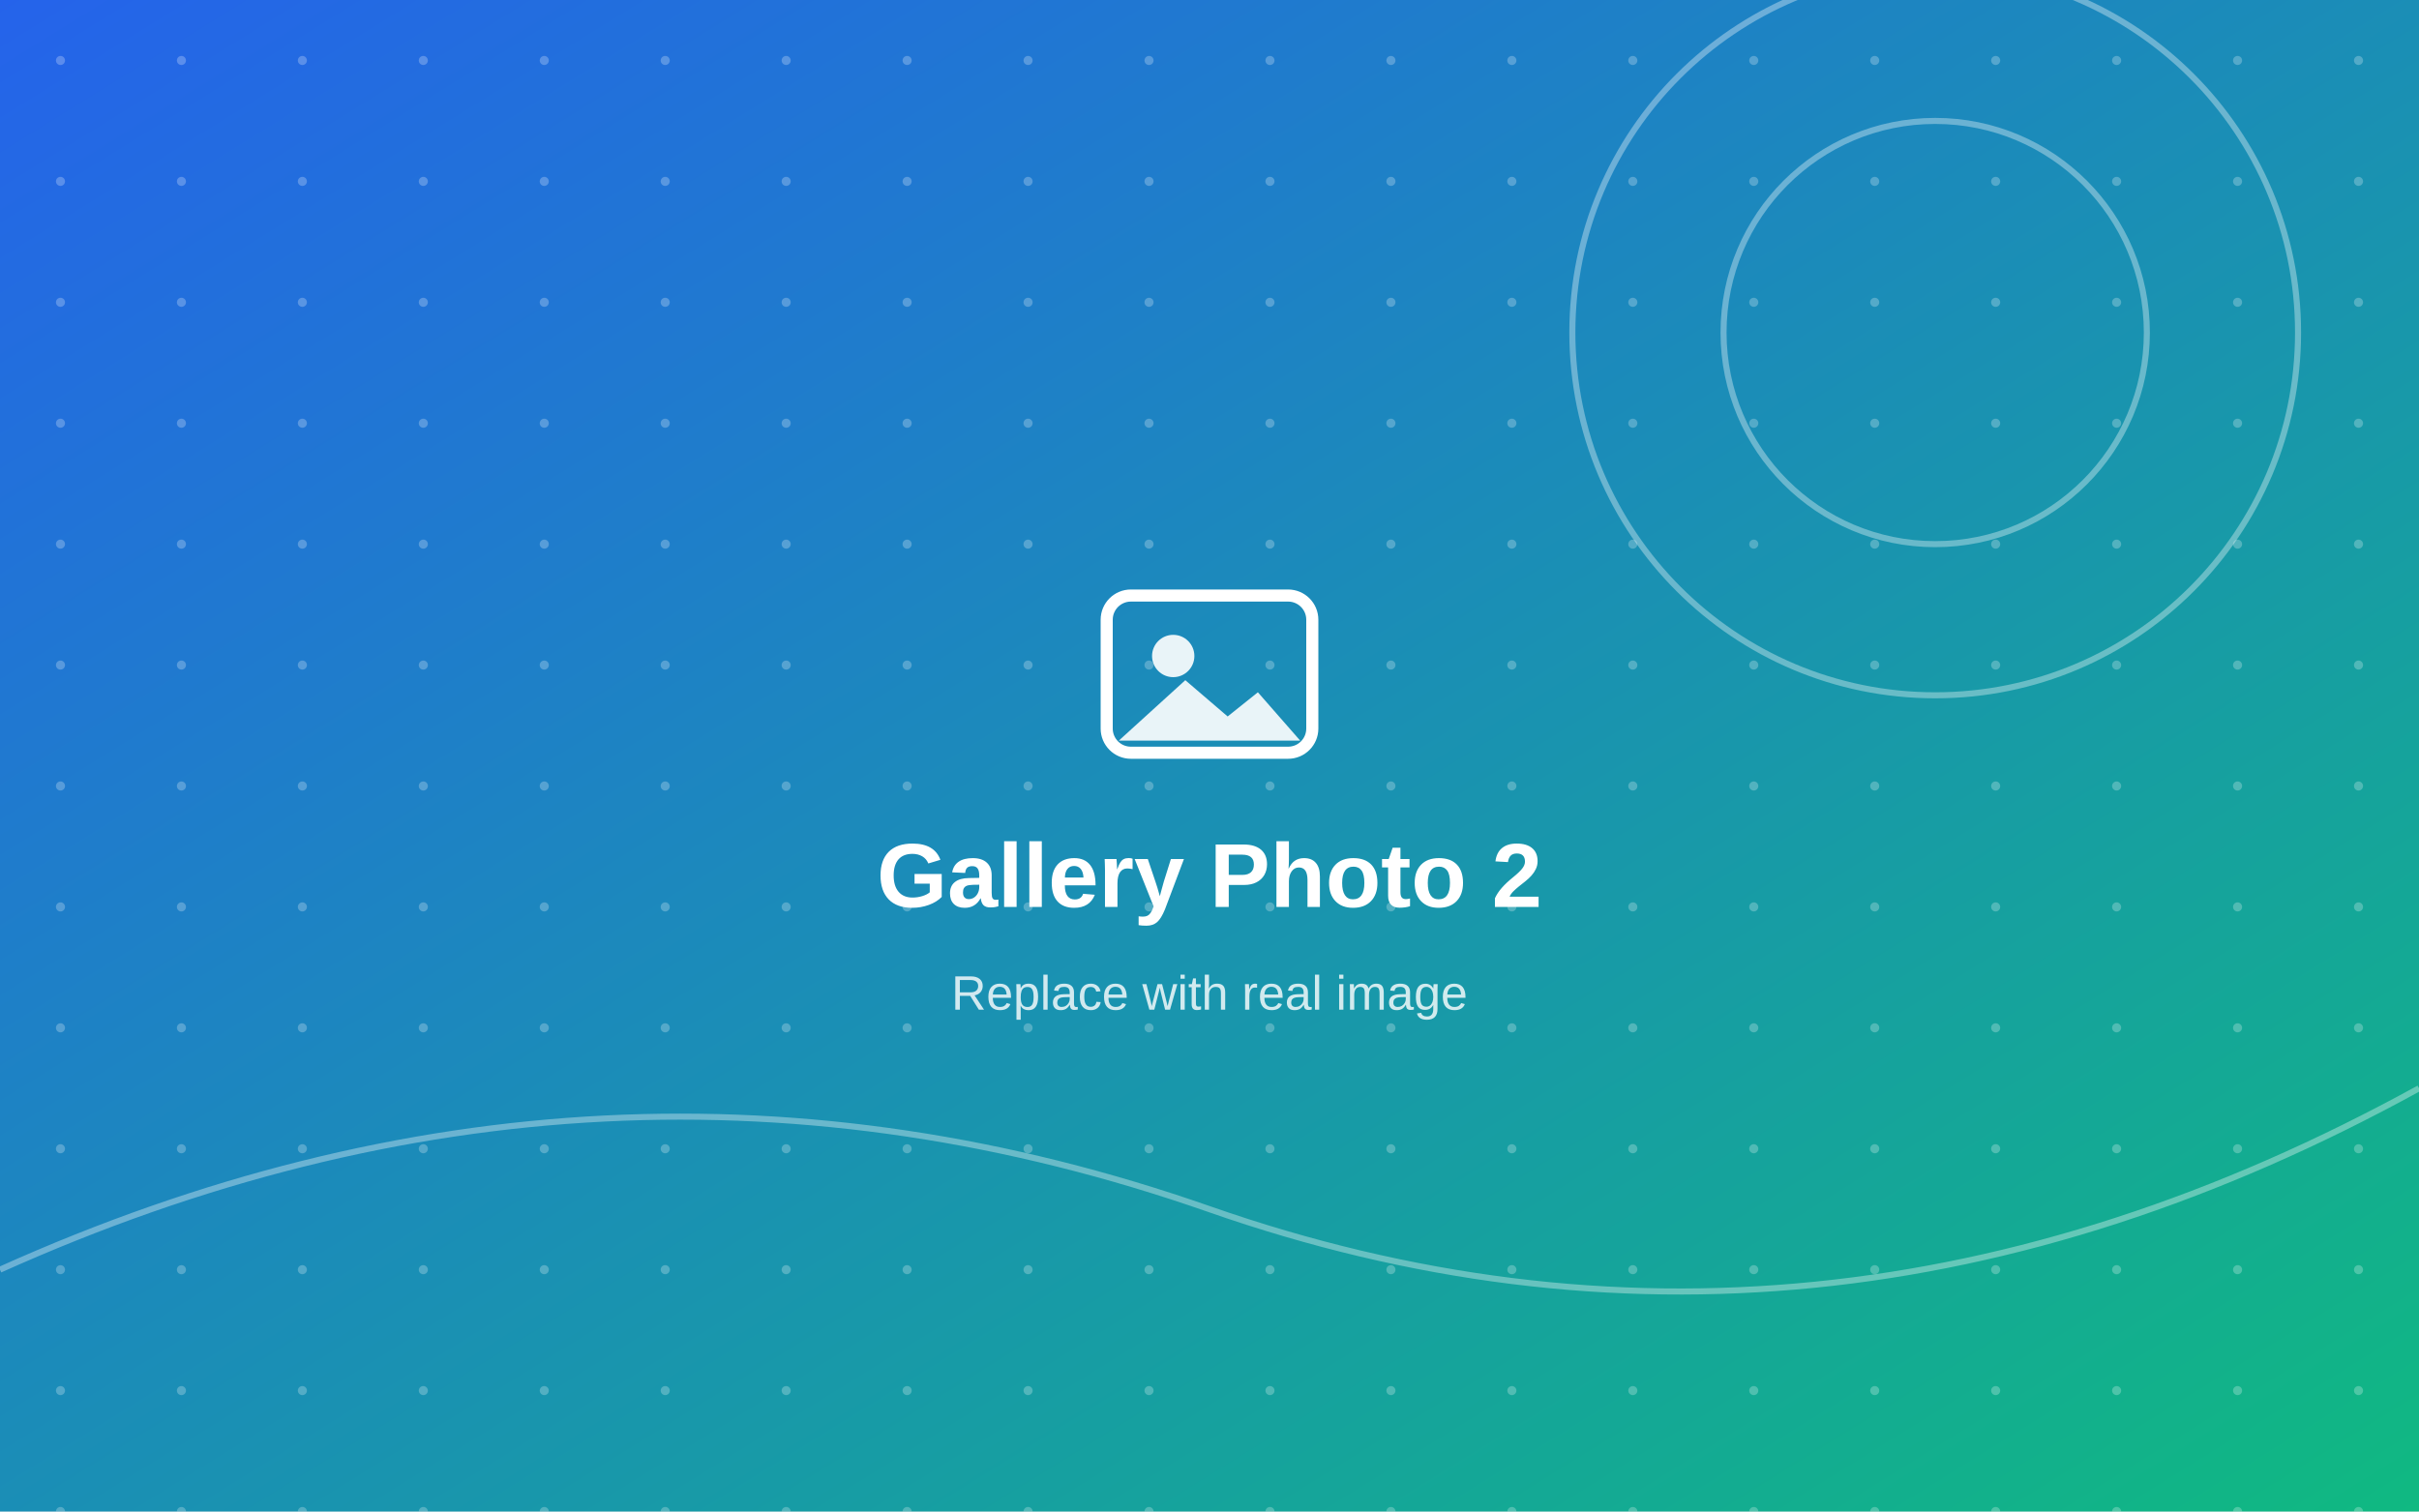
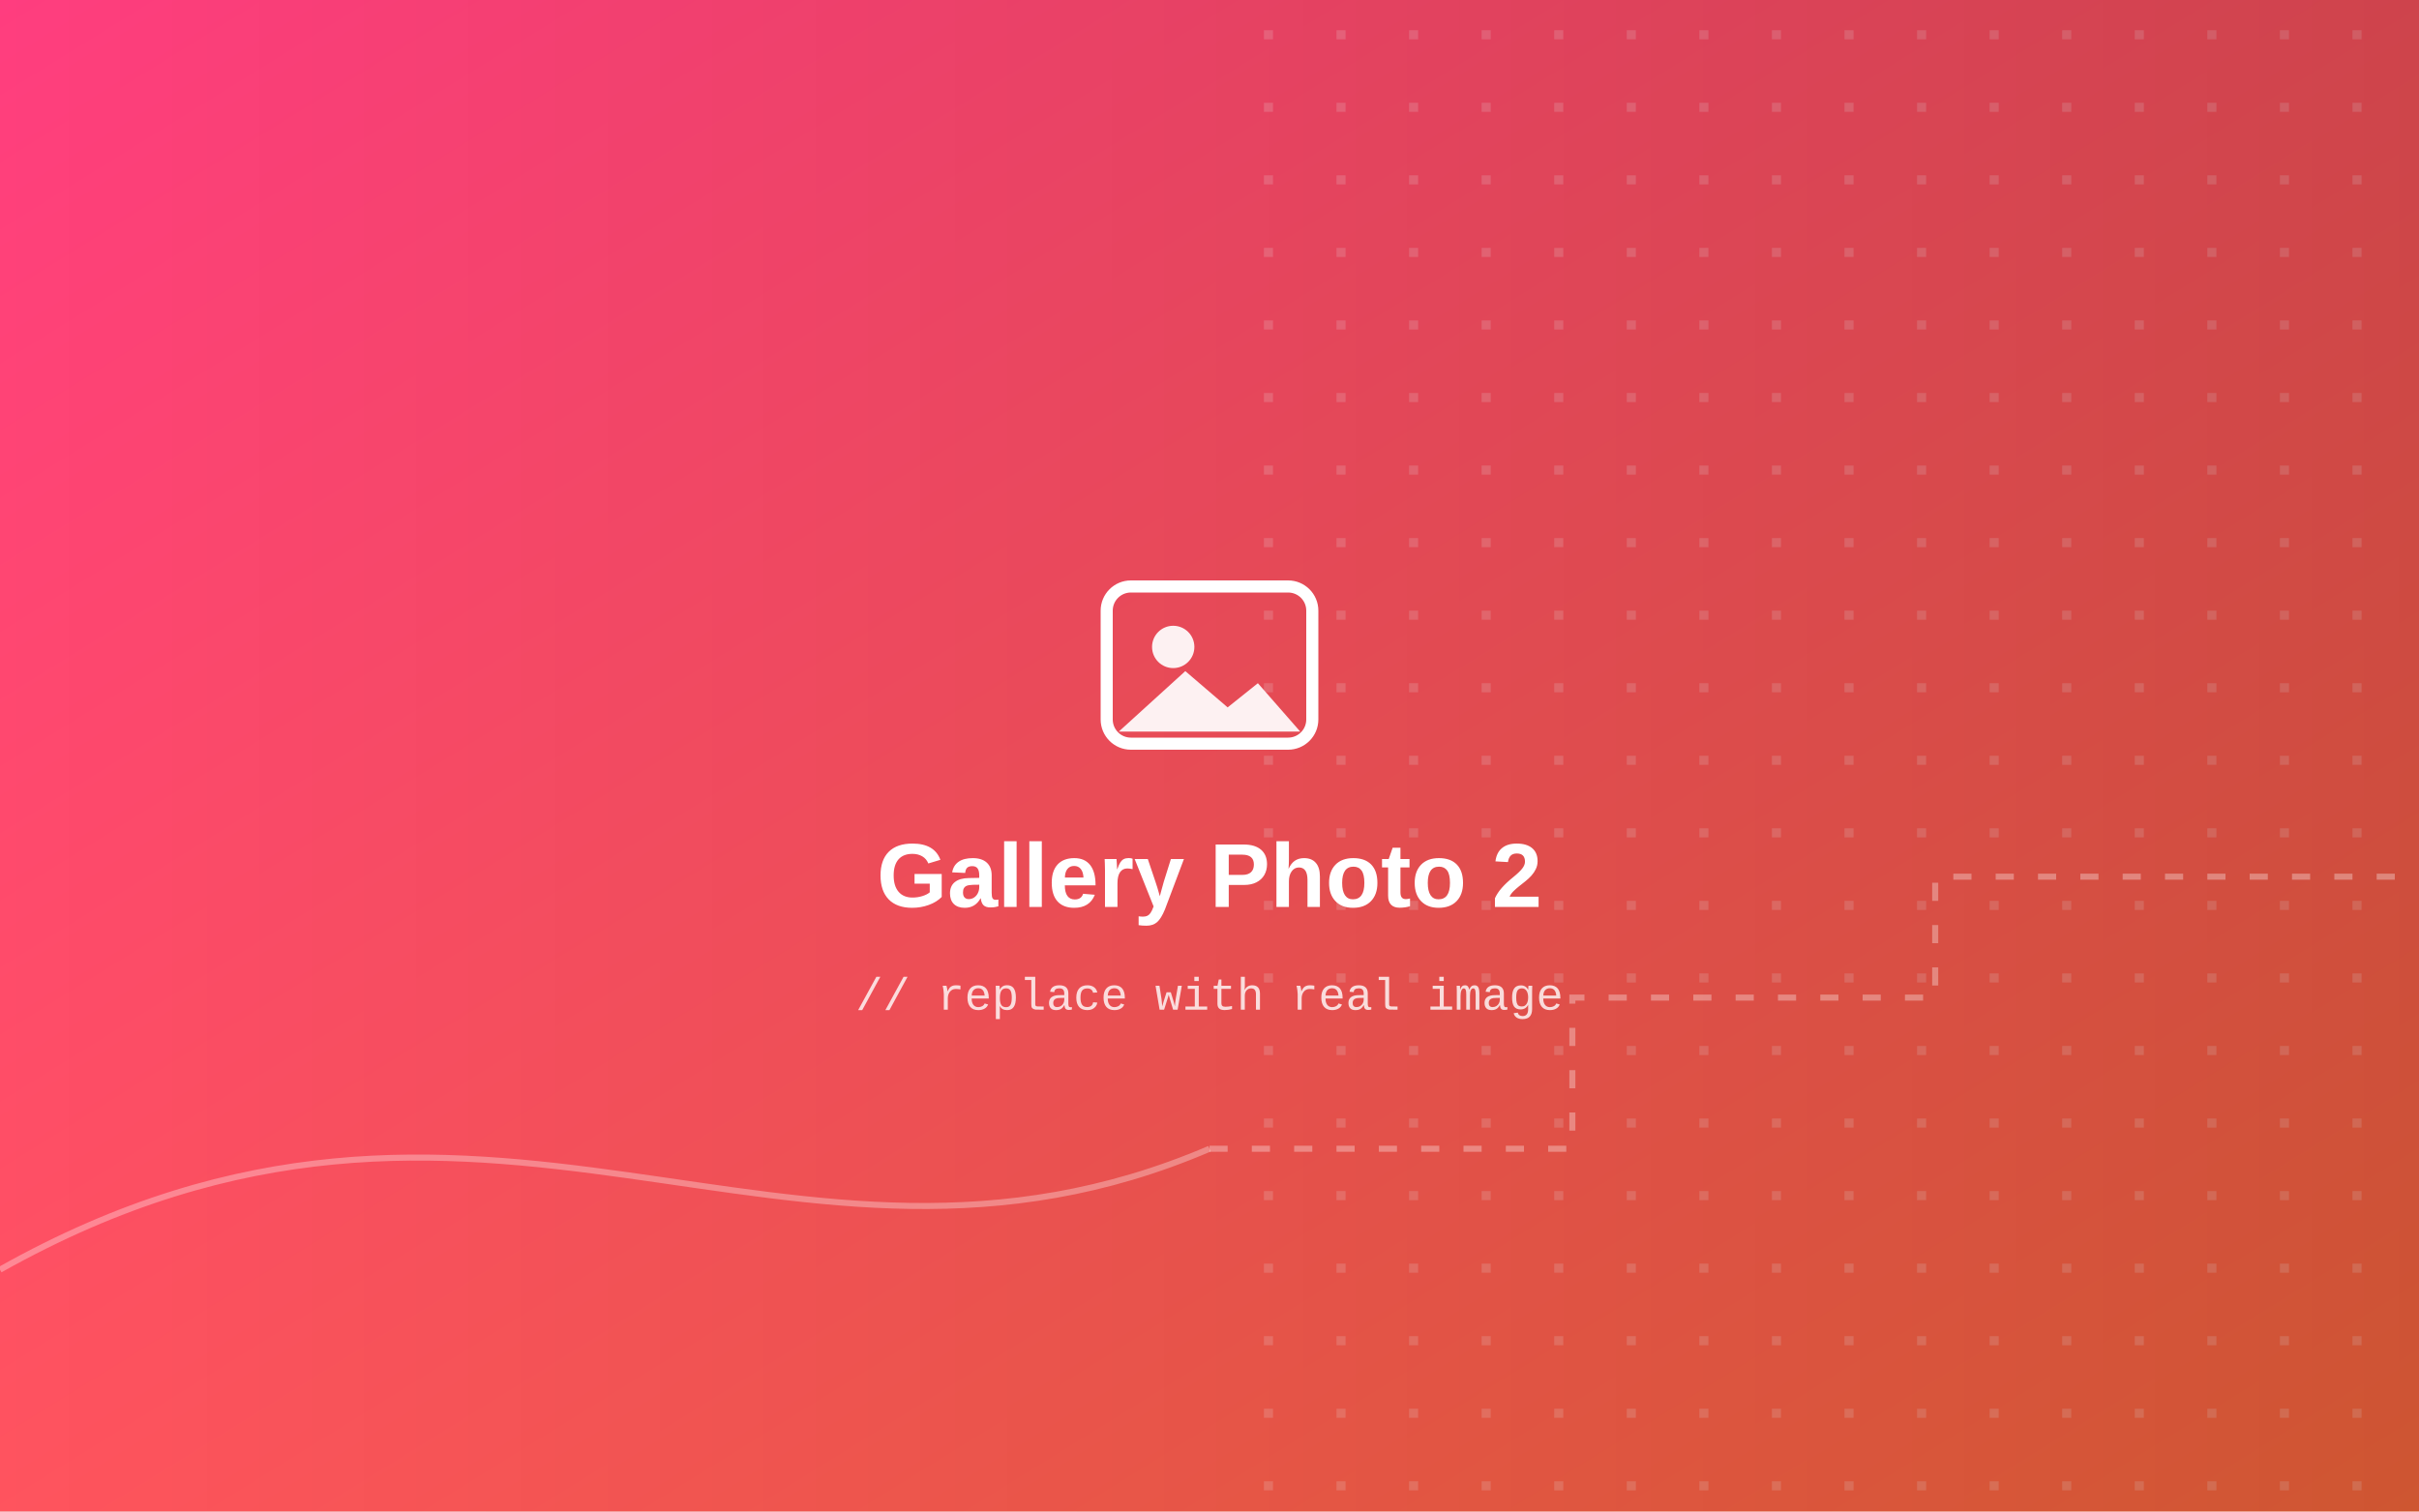
<svg xmlns="http://www.w3.org/2000/svg" viewBox="0 0 800 500" preserveAspectRatio="xMidYMid slice">
  <defs>
    <linearGradient id="g" x1="0" y1="0" x2="1" y2="1">
-       <stop offset="0" stop-color="#2563eb" />
-       <stop offset="1" stop-color="#10b981" />
+       <stop offset="0" stop-color="#ff3d7f" />
+       <stop offset="1" stop-color="#ff6a3d" />
    </linearGradient>
-     <pattern id="p" width="40" height="40" patternUnits="userSpaceOnUse">
-       <circle cx="20" cy="20" r="1.5" fill="#fff" opacity=".25" />
+     <pattern id="p" width="24" height="24" patternUnits="userSpaceOnUse">
+       <rect x="10" y="10" width="3" height="3" fill="#fff" opacity=".18" />
    </pattern>
+     <linearGradient id="f" x1="0" y1="0" x2="1" y2="0">
+       <stop offset="0" stop-color="#000" stop-opacity="0" />
+       <stop offset="1" stop-color="#000" stop-opacity=".55" />
+     </linearGradient>
  </defs>
  <rect width="800" height="500" fill="url(#g)" />
-   <rect width="800" height="500" fill="url(#p)" />
-   <g fill="none" stroke="#fff" stroke-opacity=".35" stroke-width="2">
-     <circle cx="640" cy="110" r="70" />
-     <circle cx="640" cy="110" r="120" />
-     <path d="M0 420 Q200 330 400 400 T800 360" />
+   <rect x="400" width="400" height="500" fill="url(#p)" />
+   <rect width="800" height="500" fill="url(#f)" opacity=".35" />
+   <g fill="none" stroke="#fff" stroke-opacity=".32" stroke-width="2">
+     <path d="M0 420 C 160 330, 260 440, 400 380" />
+     <path d="M400 380 H 520 V 330 H 640 V 290 H 800" stroke-dasharray="6 8" />
  </g>
-   <g transform="translate(400 225)" fill="#fff" fill-opacity=".9">
+   <g transform="translate(400 222)" fill="#fff" fill-opacity=".92">
    <rect x="-34" y="-28" width="68" height="52" rx="8" fill="none" stroke="#fff" stroke-width="4" />
    <circle cx="-12" cy="-8" r="7" />
    <path d="M-30 20 L-8 0 L6 12 L16 4 L30 20 Z" />
  </g>
  <text x="400" y="300" text-anchor="middle" font-family="Arial, sans-serif" font-size="30" font-weight="700" fill="#fff">Gallery Photo 2</text>
-   <text x="400" y="334" text-anchor="middle" font-family="Arial, sans-serif" font-size="16" fill="#fff" fill-opacity=".8">Replace with real image</text>
+   <text x="400" y="334" text-anchor="middle" font-family="Courier New, monospace" font-size="15" fill="#fff" fill-opacity=".8">// replace with real image</text>
</svg>
